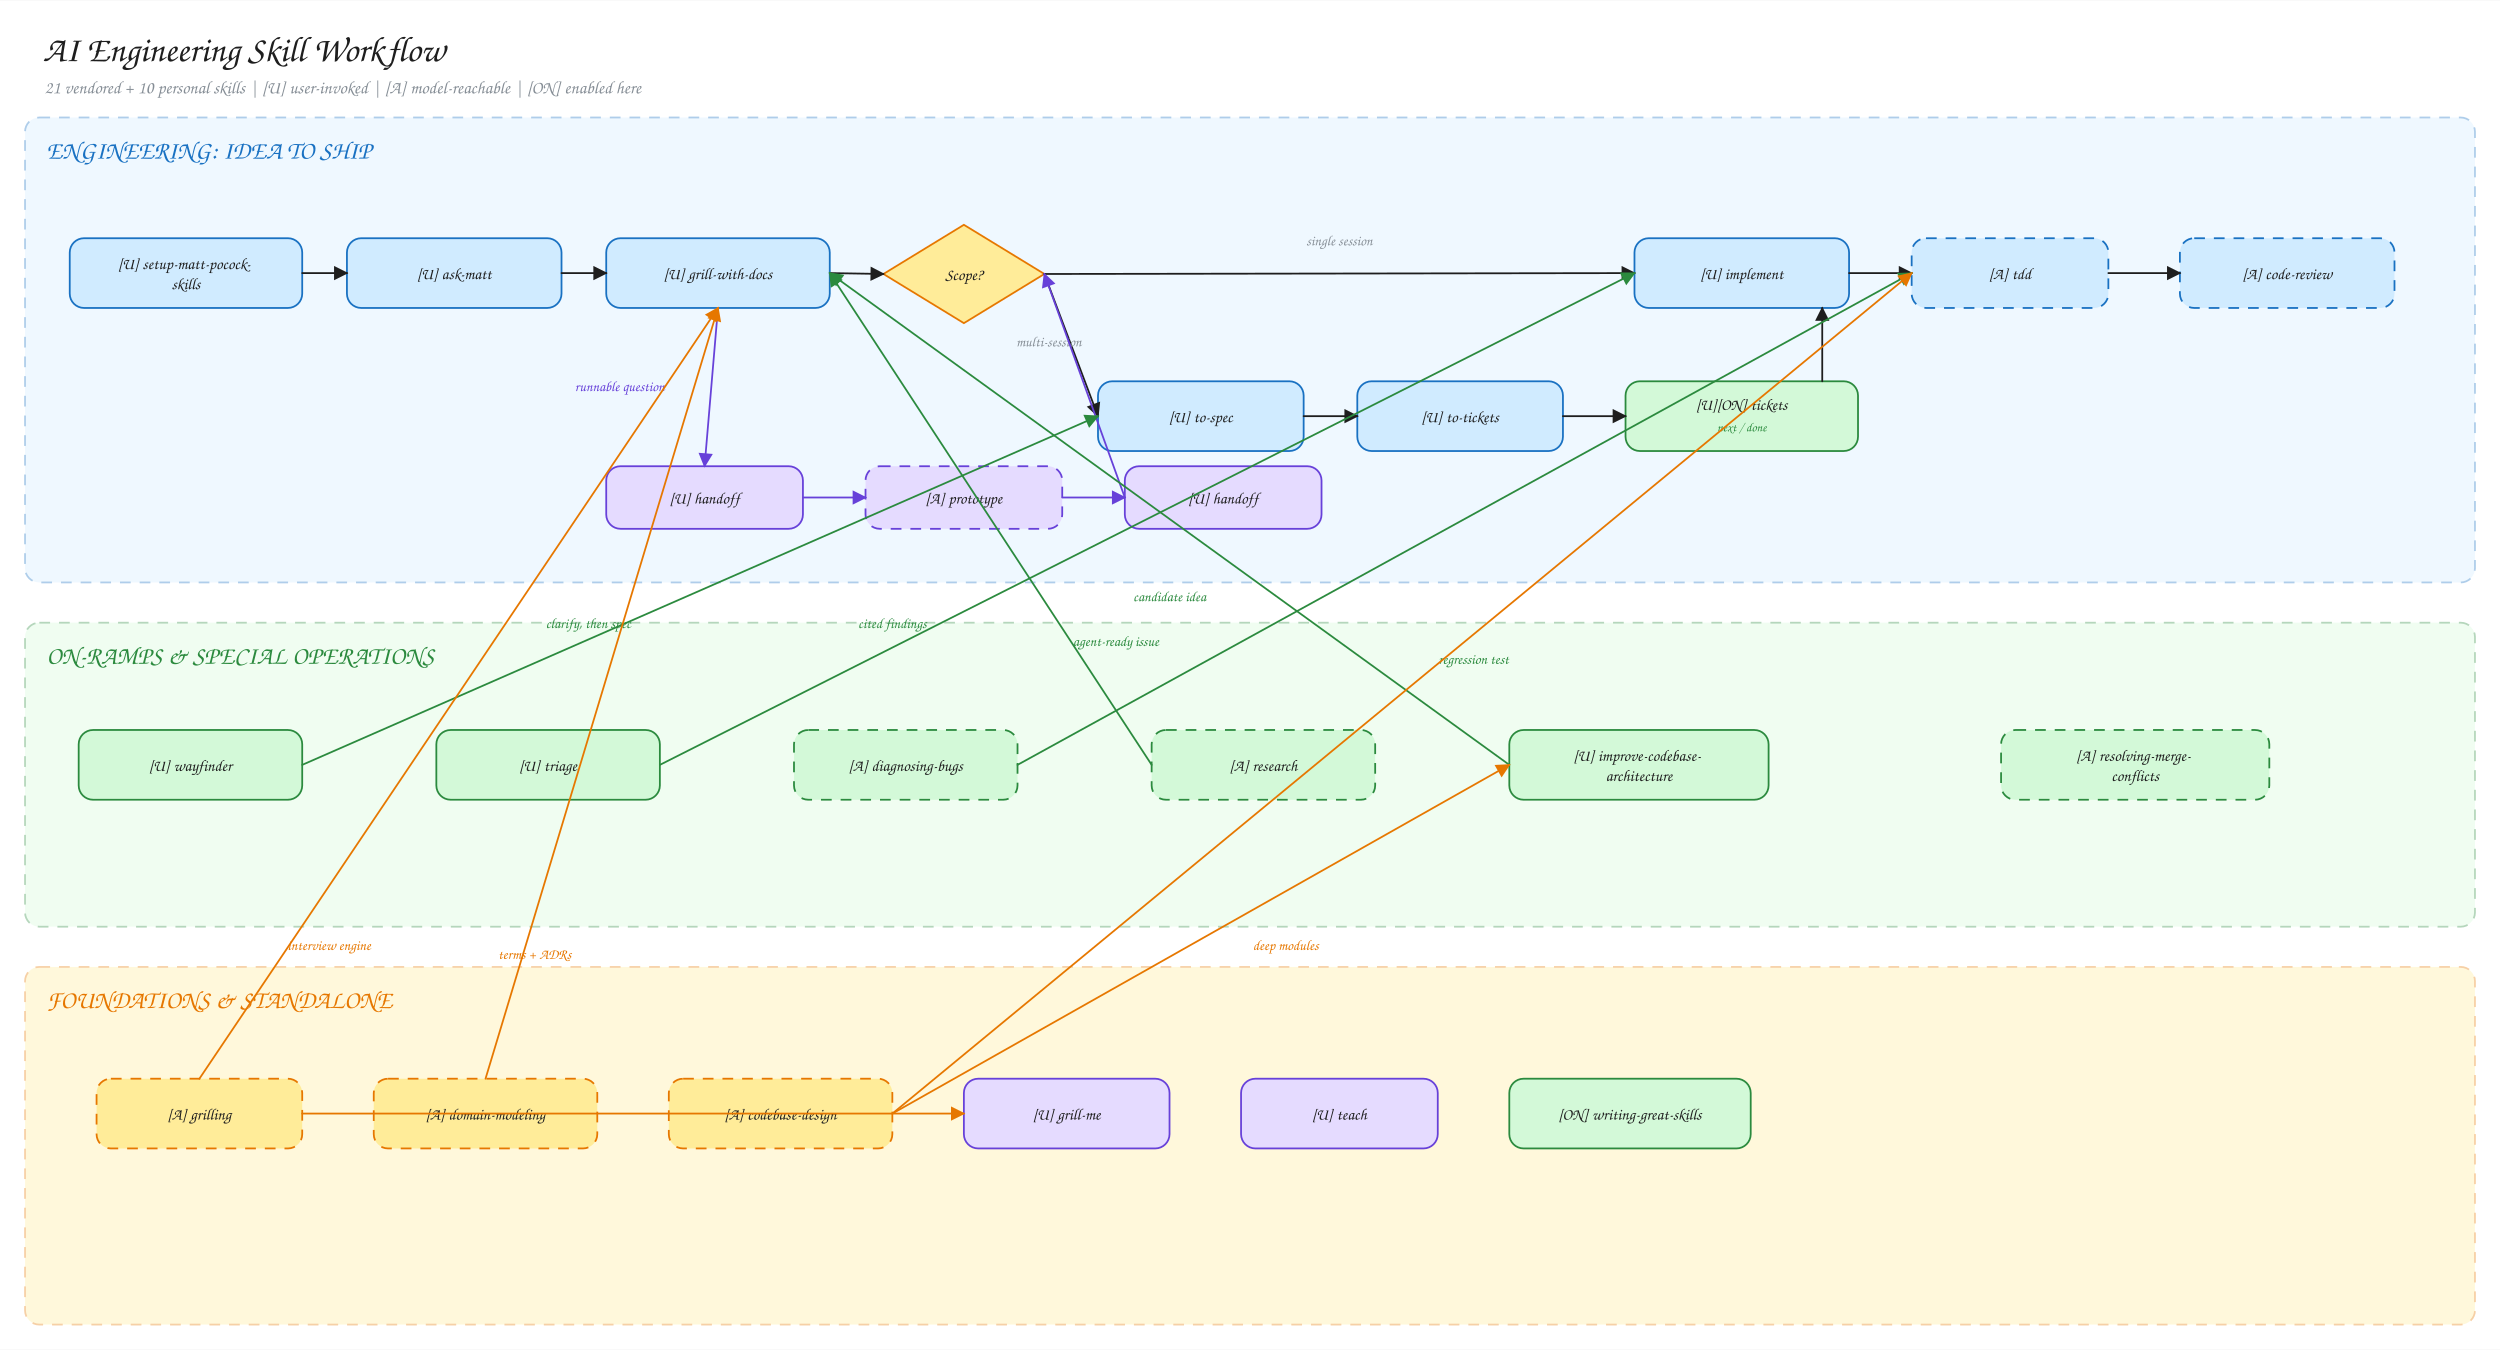
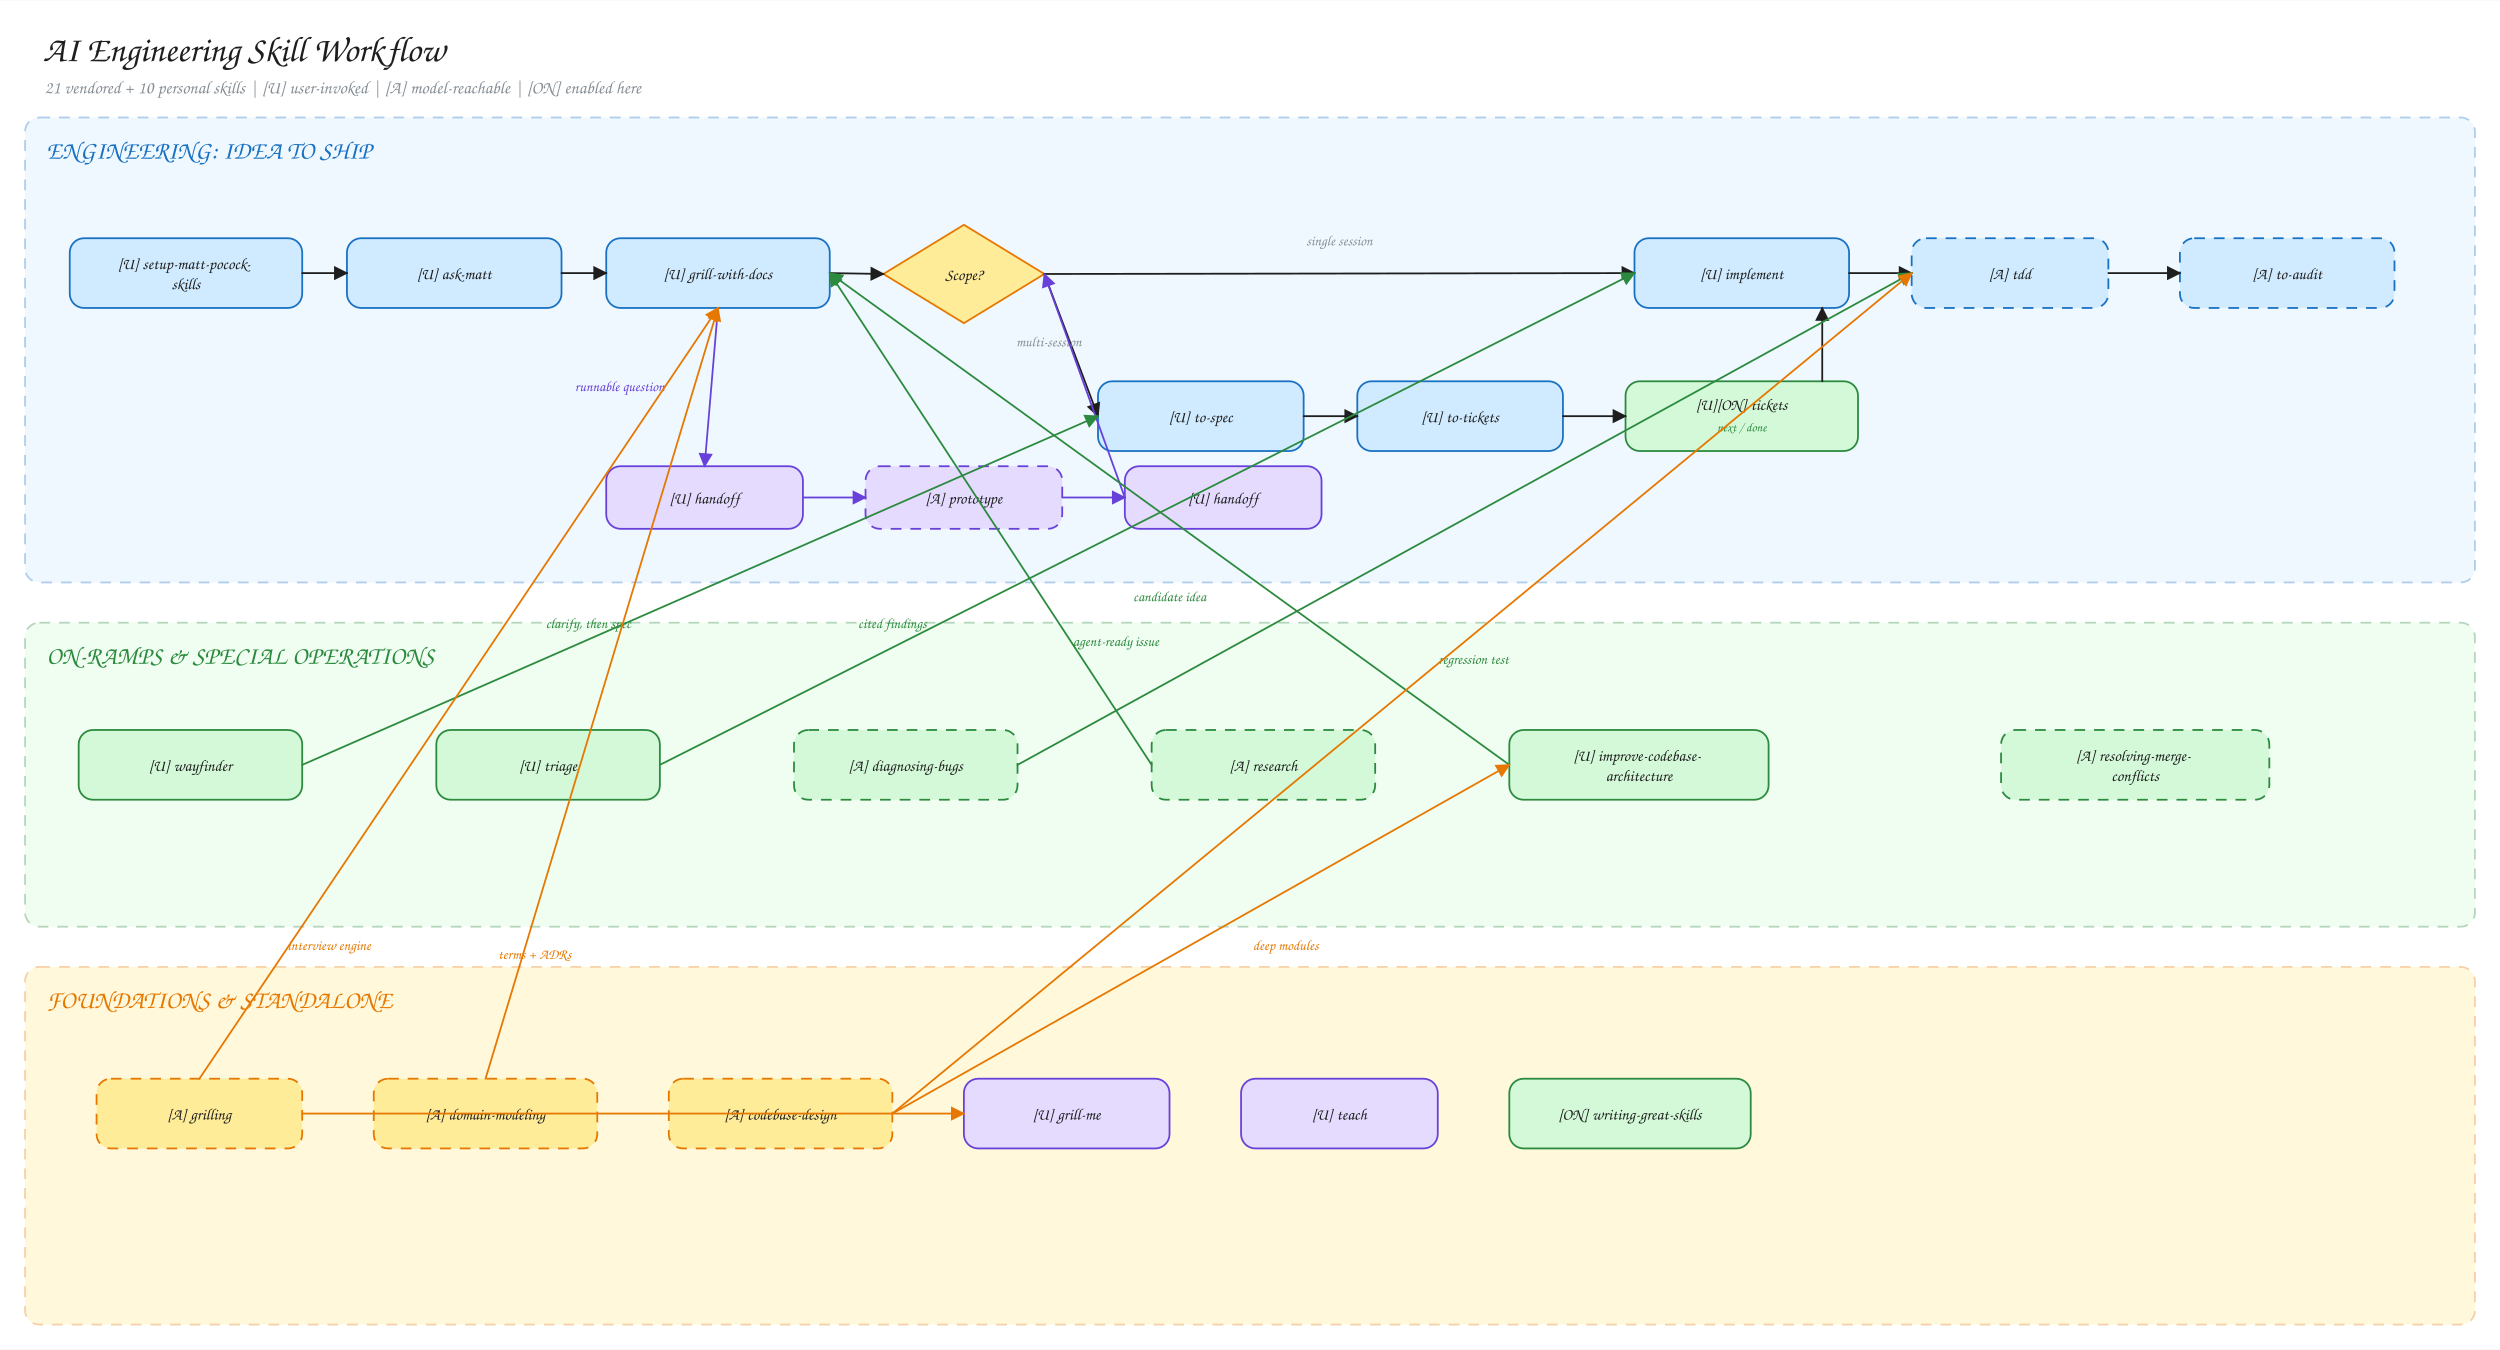
<svg xmlns="http://www.w3.org/2000/svg" width="1600" height="864" viewBox="12 4 2796 1509" role="img" aria-labelledby="title desc">
  <rect x="12" y="4" width="2796" height="1509" fill="#ffffff" />
  <defs>
    <marker id="arrow-1e1e1e" viewBox="0 0 10 10" refX="9" refY="5" markerWidth="8" markerHeight="8" orient="auto-start-reverse">
      <path d="M 0 0 L 10 5 L 0 10 z" fill="#1e1e1e" />
    </marker>
    <marker id="arrow-6741d9" viewBox="0 0 10 10" refX="9" refY="5" markerWidth="8" markerHeight="8" orient="auto-start-reverse">
      <path d="M 0 0 L 10 5 L 0 10 z" fill="#6741d9" />
    </marker>
    <marker id="arrow-2b8a3e" viewBox="0 0 10 10" refX="9" refY="5" markerWidth="8" markerHeight="8" orient="auto-start-reverse">
      <path d="M 0 0 L 10 5 L 0 10 z" fill="#2b8a3e" />
    </marker>
    <marker id="arrow-e67700" viewBox="0 0 10 10" refX="9" refY="5" markerWidth="8" markerHeight="8" orient="auto-start-reverse">
      <path d="M 0 0 L 10 5 L 0 10 z" fill="#e67700" />
    </marker>
  </defs>
  <text x="60" y="72" text-anchor="start" font-family="Virgil, 'Comic Sans MS', cursive" font-size="40" font-weight="600" fill="#1e1e1e" opacity="1">
    <tspan x="60" dy="0">AI Engineering Skill Workflow</tspan>
  </text>
  <text x="62" y="108" text-anchor="start" font-family="Virgil, 'Comic Sans MS', cursive" font-size="20" font-weight="400" fill="#868e96" opacity="1">
    <tspan x="62" dy="0">21 vendored + 10 personal skills | [U] user-invoked | [A] model-reachable | [ON] enabled here</tspan>
  </text>
  <rect x="40" y="135" width="2740" height="520" rx="16" fill="#d0ebff" stroke="#1971c2" stroke-width="2" stroke-dasharray="12 10" opacity="0.35" />
  <text x="64" y="181" text-anchor="start" font-family="Virgil, 'Comic Sans MS', cursive" font-size="28" font-weight="600" fill="#1971c2" opacity="1">
    <tspan x="64" dy="0">ENGINEERING: IDEA TO SHIP</tspan>
  </text>
  <rect x="40" y="700" width="2740" height="340" rx="16" fill="#d3f9d8" stroke="#2b8a3e" stroke-width="2" stroke-dasharray="12 10" opacity="0.35" />
  <text x="64" y="746" text-anchor="start" font-family="Virgil, 'Comic Sans MS', cursive" font-size="28" font-weight="600" fill="#2b8a3e" opacity="1">
    <tspan x="64" dy="0">ON-RAMPS &amp; SPECIAL OPERATIONS</tspan>
  </text>
  <rect x="40" y="1085" width="2740" height="400" rx="16" fill="#ffec99" stroke="#e67700" stroke-width="2" stroke-dasharray="12 10" opacity="0.35" />
  <text x="64" y="1131" text-anchor="start" font-family="Virgil, 'Comic Sans MS', cursive" font-size="28" font-weight="600" fill="#e67700" opacity="1">
    <tspan x="64" dy="0">FOUNDATIONS &amp; STANDALONE</tspan>
  </text>
  <rect x="90" y="270" width="260" height="78" rx="16" fill="#d0ebff" stroke="#1971c2" stroke-width="2" opacity="1" />
  <text x="220" y="304.5" text-anchor="middle" font-family="Virgil, 'Comic Sans MS', cursive" font-size="18" font-weight="400" fill="#1e1e1e" opacity="1">
    <tspan x="220" dy="0">[U] setup-matt-pocock-</tspan>
    <tspan x="220" dy="22.5">skills</tspan>
  </text>
  <rect x="400" y="270" width="240" height="78" rx="16" fill="#d0ebff" stroke="#1971c2" stroke-width="2" opacity="1" />
  <text x="520" y="315.75" text-anchor="middle" font-family="Virgil, 'Comic Sans MS', cursive" font-size="18" font-weight="400" fill="#1e1e1e" opacity="1">
    <tspan x="520" dy="0">[U] ask-matt</tspan>
  </text>
  <rect x="690" y="270" width="250" height="78" rx="16" fill="#d0ebff" stroke="#1971c2" stroke-width="2" opacity="1" />
  <text x="815" y="315.75" text-anchor="middle" font-family="Virgil, 'Comic Sans MS', cursive" font-size="18" font-weight="400" fill="#1e1e1e" opacity="1">
    <tspan x="815" dy="0">[U] grill-with-docs</tspan>
  </text>
  <polygon points="1090,255 1180,310 1090,365 1000,310" fill="#ffec99" stroke="#e67700" stroke-width="2" opacity="1" />
  <text x="1090" y="316.75" text-anchor="middle" font-family="Virgil, 'Comic Sans MS', cursive" font-size="18" font-weight="400" fill="#1e1e1e" opacity="1">
    <tspan x="1090" dy="0">Scope?</tspan>
  </text>
  <rect x="1240" y="430" width="230" height="78" rx="16" fill="#d0ebff" stroke="#1971c2" stroke-width="2" opacity="1" />
  <text x="1355" y="475.75" text-anchor="middle" font-family="Virgil, 'Comic Sans MS', cursive" font-size="18" font-weight="400" fill="#1e1e1e" opacity="1">
    <tspan x="1355" dy="0">[U] to-spec</tspan>
  </text>
  <rect x="1530" y="430" width="230" height="78" rx="16" fill="#d0ebff" stroke="#1971c2" stroke-width="2" opacity="1" />
  <text x="1645" y="475.75" text-anchor="middle" font-family="Virgil, 'Comic Sans MS', cursive" font-size="18" font-weight="400" fill="#1e1e1e" opacity="1">
    <tspan x="1645" dy="0">[U] to-tickets</tspan>
  </text>
  <rect x="1830" y="430" width="260" height="78" rx="16" fill="#d3f9d8" stroke="#2b8a3e" stroke-width="2" opacity="1" />
  <text x="1960" y="462" text-anchor="middle" font-family="Virgil, 'Comic Sans MS', cursive" font-size="18" font-weight="400" fill="#1e1e1e" opacity="1">
    <tspan x="1960" dy="0">[U][ON] tickets</tspan>
  </text>
  <text x="1960" y="486" text-anchor="middle" font-family="Virgil, 'Comic Sans MS', cursive" font-size="14" font-weight="400" fill="#2b8a3e" opacity="1">
    <tspan x="1960" dy="0">next / done</tspan>
  </text>
  <rect x="1840" y="270" width="240" height="78" rx="16" fill="#d0ebff" stroke="#1971c2" stroke-width="2" opacity="1" />
  <text x="1960" y="315.75" text-anchor="middle" font-family="Virgil, 'Comic Sans MS', cursive" font-size="18" font-weight="400" fill="#1e1e1e" opacity="1">
    <tspan x="1960" dy="0">[U] implement</tspan>
  </text>
  <rect x="2150" y="270" width="220" height="78" rx="16" fill="#d0ebff" stroke="#1971c2" stroke-width="2" stroke-dasharray="12 10" opacity="1" />
  <text x="2260" y="315.75" text-anchor="middle" font-family="Virgil, 'Comic Sans MS', cursive" font-size="18" font-weight="400" fill="#1e1e1e" opacity="1">
    <tspan x="2260" dy="0">[A] tdd</tspan>
  </text>
  <rect x="2450" y="270" width="240" height="78" rx="16" fill="#d0ebff" stroke="#1971c2" stroke-width="2" stroke-dasharray="12 10" opacity="1" />
  <text x="2570" y="315.75" text-anchor="middle" font-family="Virgil, 'Comic Sans MS', cursive" font-size="18" font-weight="400" fill="#1e1e1e" opacity="1">
-     <tspan x="2570" dy="0">[A] code-review</tspan>
+     <tspan x="2570" dy="0">[A] to-audit</tspan>
  </text>
  <rect x="690" y="525" width="220" height="70" rx="16" fill="#e5dbff" stroke="#6741d9" stroke-width="2" opacity="1" />
  <text x="800" y="566.75" text-anchor="middle" font-family="Virgil, 'Comic Sans MS', cursive" font-size="18" font-weight="400" fill="#1e1e1e" opacity="1">
    <tspan x="800" dy="0">[U] handoff</tspan>
  </text>
  <rect x="980" y="525" width="220" height="70" rx="16" fill="#e5dbff" stroke="#6741d9" stroke-width="2" stroke-dasharray="12 10" opacity="1" />
  <text x="1090" y="566.75" text-anchor="middle" font-family="Virgil, 'Comic Sans MS', cursive" font-size="18" font-weight="400" fill="#1e1e1e" opacity="1">
    <tspan x="1090" dy="0">[A] prototype</tspan>
  </text>
  <rect x="1270" y="525" width="220" height="70" rx="16" fill="#e5dbff" stroke="#6741d9" stroke-width="2" opacity="1" />
  <text x="1380" y="566.75" text-anchor="middle" font-family="Virgil, 'Comic Sans MS', cursive" font-size="18" font-weight="400" fill="#1e1e1e" opacity="1">
    <tspan x="1380" dy="0">[U] handoff</tspan>
  </text>
  <polyline points="350,309 400,309" fill="none" stroke="#1e1e1e" stroke-width="2" stroke-linecap="round" stroke-linejoin="round" marker-end="url(#arrow-1e1e1e)" opacity="1" />
  <polyline points="640,309 690,309" fill="none" stroke="#1e1e1e" stroke-width="2" stroke-linecap="round" stroke-linejoin="round" marker-end="url(#arrow-1e1e1e)" opacity="1" />
  <polyline points="940,309 1000,310" fill="none" stroke="#1e1e1e" stroke-width="2" stroke-linecap="round" stroke-linejoin="round" marker-end="url(#arrow-1e1e1e)" opacity="1" />
  <polyline points="1180,310 1840,309" fill="none" stroke="#1e1e1e" stroke-width="2" stroke-linecap="round" stroke-linejoin="round" marker-end="url(#arrow-1e1e1e)" opacity="1" />
  <text x="1510" y="278" text-anchor="middle" font-family="Virgil, 'Comic Sans MS', cursive" font-size="16" font-weight="400" fill="#868e96" opacity="1">
    <tspan x="1510" dy="0">single session</tspan>
  </text>
  <polyline points="1180,310 1240,469" fill="none" stroke="#1e1e1e" stroke-width="2" stroke-linecap="round" stroke-linejoin="round" marker-end="url(#arrow-1e1e1e)" opacity="1" />
  <text x="1185" y="391" text-anchor="middle" font-family="Virgil, 'Comic Sans MS', cursive" font-size="16" font-weight="400" fill="#868e96" opacity="1">
    <tspan x="1185" dy="0">multi-session</tspan>
  </text>
  <polyline points="1470,469 1530,469" fill="none" stroke="#1e1e1e" stroke-width="2" stroke-linecap="round" stroke-linejoin="round" marker-end="url(#arrow-1e1e1e)" opacity="1" />
  <polyline points="1760,469 1830,469" fill="none" stroke="#1e1e1e" stroke-width="2" stroke-linecap="round" stroke-linejoin="round" marker-end="url(#arrow-1e1e1e)" opacity="1" />
  <polyline points="2050,430 2050,348" fill="none" stroke="#1e1e1e" stroke-width="2" stroke-linecap="round" stroke-linejoin="round" marker-end="url(#arrow-1e1e1e)" opacity="1" />
  <polyline points="2080,309 2150,309" fill="none" stroke="#1e1e1e" stroke-width="2" stroke-linecap="round" stroke-linejoin="round" marker-end="url(#arrow-1e1e1e)" opacity="1" />
  <polyline points="2370,309 2450,309" fill="none" stroke="#1e1e1e" stroke-width="2" stroke-linecap="round" stroke-linejoin="round" marker-end="url(#arrow-1e1e1e)" opacity="1" />
  <polyline points="815,348 800,525" fill="none" stroke="#6741d9" stroke-width="2" stroke-linecap="round" stroke-linejoin="round" marker-end="url(#arrow-6741d9)" opacity="1" />
  <text x="705" y="441" text-anchor="middle" font-family="Virgil, 'Comic Sans MS', cursive" font-size="16" font-weight="400" fill="#6741d9" opacity="1">
    <tspan x="705" dy="0">runnable question</tspan>
  </text>
  <polyline points="910,560 980,560" fill="none" stroke="#6741d9" stroke-width="2" stroke-linecap="round" stroke-linejoin="round" marker-end="url(#arrow-6741d9)" opacity="1" />
  <polyline points="1200,560 1270,560" fill="none" stroke="#6741d9" stroke-width="2" stroke-linecap="round" stroke-linejoin="round" marker-end="url(#arrow-6741d9)" opacity="1" />
  <polyline points="1270,560 1180,310" fill="none" stroke="#6741d9" stroke-width="2" stroke-linecap="round" stroke-linejoin="round" marker-end="url(#arrow-6741d9)" opacity="1" />
  <rect x="100" y="820" width="250" height="78" rx="16" fill="#d3f9d8" stroke="#2b8a3e" stroke-width="2" opacity="1" />
  <text x="225" y="865.75" text-anchor="middle" font-family="Virgil, 'Comic Sans MS', cursive" font-size="18" font-weight="400" fill="#1e1e1e" opacity="1">
    <tspan x="225" dy="0">[U] wayfinder</tspan>
  </text>
  <rect x="500" y="820" width="250" height="78" rx="16" fill="#d3f9d8" stroke="#2b8a3e" stroke-width="2" opacity="1" />
  <text x="625" y="865.75" text-anchor="middle" font-family="Virgil, 'Comic Sans MS', cursive" font-size="18" font-weight="400" fill="#1e1e1e" opacity="1">
    <tspan x="625" dy="0">[U] triage</tspan>
  </text>
  <rect x="900" y="820" width="250" height="78" rx="16" fill="#d3f9d8" stroke="#2b8a3e" stroke-width="2" stroke-dasharray="12 10" opacity="1" />
  <text x="1025" y="865.75" text-anchor="middle" font-family="Virgil, 'Comic Sans MS', cursive" font-size="18" font-weight="400" fill="#1e1e1e" opacity="1">
    <tspan x="1025" dy="0">[A] diagnosing-bugs</tspan>
  </text>
  <rect x="1300" y="820" width="250" height="78" rx="16" fill="#d3f9d8" stroke="#2b8a3e" stroke-width="2" stroke-dasharray="12 10" opacity="1" />
  <text x="1425" y="865.75" text-anchor="middle" font-family="Virgil, 'Comic Sans MS', cursive" font-size="18" font-weight="400" fill="#1e1e1e" opacity="1">
    <tspan x="1425" dy="0">[A] research</tspan>
  </text>
  <rect x="1700" y="820" width="290" height="78" rx="16" fill="#d3f9d8" stroke="#2b8a3e" stroke-width="2" opacity="1" />
  <text x="1845" y="854.5" text-anchor="middle" font-family="Virgil, 'Comic Sans MS', cursive" font-size="18" font-weight="400" fill="#1e1e1e" opacity="1">
    <tspan x="1845" dy="0">[U] improve-codebase-</tspan>
    <tspan x="1845" dy="22.5">architecture</tspan>
  </text>
  <rect x="2250" y="820" width="300" height="78" rx="16" fill="#d3f9d8" stroke="#2b8a3e" stroke-width="2" stroke-dasharray="12 10" opacity="1" />
  <text x="2400" y="854.5" text-anchor="middle" font-family="Virgil, 'Comic Sans MS', cursive" font-size="18" font-weight="400" fill="#1e1e1e" opacity="1">
    <tspan x="2400" dy="0">[A] resolving-merge-</tspan>
    <tspan x="2400" dy="22.5">conflicts</tspan>
  </text>
  <polyline points="350,859 1240,469" fill="none" stroke="#2b8a3e" stroke-width="2" stroke-linecap="round" stroke-linejoin="round" marker-end="url(#arrow-2b8a3e)" opacity="1" />
  <text x="670" y="706" text-anchor="middle" font-family="Virgil, 'Comic Sans MS', cursive" font-size="16" font-weight="400" fill="#2b8a3e" opacity="1">
    <tspan x="670" dy="0">clarify, then spec</tspan>
  </text>
  <polyline points="750,859 1840,309" fill="none" stroke="#2b8a3e" stroke-width="2" stroke-linecap="round" stroke-linejoin="round" marker-end="url(#arrow-2b8a3e)" opacity="1" />
  <text x="1260" y="726" text-anchor="middle" font-family="Virgil, 'Comic Sans MS', cursive" font-size="16" font-weight="400" fill="#2b8a3e" opacity="1">
    <tspan x="1260" dy="0">agent-ready issue</tspan>
  </text>
  <polyline points="1150,859 2150,309" fill="none" stroke="#2b8a3e" stroke-width="2" stroke-linecap="round" stroke-linejoin="round" marker-end="url(#arrow-2b8a3e)" opacity="1" />
  <text x="1660" y="746" text-anchor="middle" font-family="Virgil, 'Comic Sans MS', cursive" font-size="16" font-weight="400" fill="#2b8a3e" opacity="1">
    <tspan x="1660" dy="0">regression test</tspan>
  </text>
  <polyline points="1300,859 940,309" fill="none" stroke="#2b8a3e" stroke-width="2" stroke-linecap="round" stroke-linejoin="round" marker-end="url(#arrow-2b8a3e)" opacity="1" />
  <text x="1010" y="706" text-anchor="middle" font-family="Virgil, 'Comic Sans MS', cursive" font-size="16" font-weight="400" fill="#2b8a3e" opacity="1">
    <tspan x="1010" dy="0">cited findings</tspan>
  </text>
  <polyline points="1700,859 940,309" fill="none" stroke="#2b8a3e" stroke-width="2" stroke-linecap="round" stroke-linejoin="round" marker-end="url(#arrow-2b8a3e)" opacity="1" />
  <text x="1320" y="676" text-anchor="middle" font-family="Virgil, 'Comic Sans MS', cursive" font-size="16" font-weight="400" fill="#2b8a3e" opacity="1">
    <tspan x="1320" dy="0">candidate idea</tspan>
  </text>
  <rect x="120" y="1210" width="230" height="78" rx="16" fill="#ffec99" stroke="#e67700" stroke-width="2" stroke-dasharray="12 10" opacity="1" />
  <text x="235" y="1255.75" text-anchor="middle" font-family="Virgil, 'Comic Sans MS', cursive" font-size="18" font-weight="400" fill="#1e1e1e" opacity="1">
    <tspan x="235" dy="0">[A] grilling</tspan>
  </text>
  <rect x="430" y="1210" width="250" height="78" rx="16" fill="#ffec99" stroke="#e67700" stroke-width="2" stroke-dasharray="12 10" opacity="1" />
  <text x="555" y="1255.75" text-anchor="middle" font-family="Virgil, 'Comic Sans MS', cursive" font-size="18" font-weight="400" fill="#1e1e1e" opacity="1">
    <tspan x="555" dy="0">[A] domain-modeling</tspan>
  </text>
  <rect x="760" y="1210" width="250" height="78" rx="16" fill="#ffec99" stroke="#e67700" stroke-width="2" stroke-dasharray="12 10" opacity="1" />
  <text x="885" y="1255.75" text-anchor="middle" font-family="Virgil, 'Comic Sans MS', cursive" font-size="18" font-weight="400" fill="#1e1e1e" opacity="1">
    <tspan x="885" dy="0">[A] codebase-design</tspan>
  </text>
  <rect x="1090" y="1210" width="230" height="78" rx="16" fill="#e5dbff" stroke="#6741d9" stroke-width="2" opacity="1" />
  <text x="1205" y="1255.75" text-anchor="middle" font-family="Virgil, 'Comic Sans MS', cursive" font-size="18" font-weight="400" fill="#1e1e1e" opacity="1">
    <tspan x="1205" dy="0">[U] grill-me</tspan>
  </text>
  <rect x="1400" y="1210" width="220" height="78" rx="16" fill="#e5dbff" stroke="#6741d9" stroke-width="2" opacity="1" />
  <text x="1510" y="1255.75" text-anchor="middle" font-family="Virgil, 'Comic Sans MS', cursive" font-size="18" font-weight="400" fill="#1e1e1e" opacity="1">
    <tspan x="1510" dy="0">[U] teach</tspan>
  </text>
  <rect x="1700" y="1210" width="270" height="78" rx="16" fill="#d3f9d8" stroke="#2b8a3e" stroke-width="2" opacity="1" />
  <text x="1835" y="1255.75" text-anchor="middle" font-family="Virgil, 'Comic Sans MS', cursive" font-size="18" font-weight="400" fill="#1e1e1e" opacity="1">
    <tspan x="1835" dy="0">[ON] writing-great-skills</tspan>
  </text>
  <polyline points="235,1210 815,348" fill="none" stroke="#e67700" stroke-width="2" stroke-linecap="round" stroke-linejoin="round" marker-end="url(#arrow-e67700)" opacity="1" />
  <text x="380" y="1066" text-anchor="middle" font-family="Virgil, 'Comic Sans MS', cursive" font-size="16" font-weight="400" fill="#e67700" opacity="1">
    <tspan x="380" dy="0">interview engine</tspan>
  </text>
  <polyline points="350,1249 1090,1249" fill="none" stroke="#e67700" stroke-width="2" stroke-linecap="round" stroke-linejoin="round" marker-end="url(#arrow-e67700)" opacity="1" />
  <polyline points="555,1210 815,348" fill="none" stroke="#e67700" stroke-width="2" stroke-linecap="round" stroke-linejoin="round" marker-end="url(#arrow-e67700)" opacity="1" />
  <text x="610" y="1076" text-anchor="middle" font-family="Virgil, 'Comic Sans MS', cursive" font-size="16" font-weight="400" fill="#e67700" opacity="1">
    <tspan x="610" dy="0">terms + ADRs</tspan>
  </text>
  <polyline points="1010,1249 2150,309" fill="none" stroke="#e67700" stroke-width="2" stroke-linecap="round" stroke-linejoin="round" marker-end="url(#arrow-e67700)" opacity="1" />
  <text x="1450" y="1066" text-anchor="middle" font-family="Virgil, 'Comic Sans MS', cursive" font-size="16" font-weight="400" fill="#e67700" opacity="1">
    <tspan x="1450" dy="0">deep modules</tspan>
  </text>
  <polyline points="1010,1249 1700,859" fill="none" stroke="#e67700" stroke-width="2" stroke-linecap="round" stroke-linejoin="round" marker-end="url(#arrow-e67700)" opacity="1" />
</svg>
